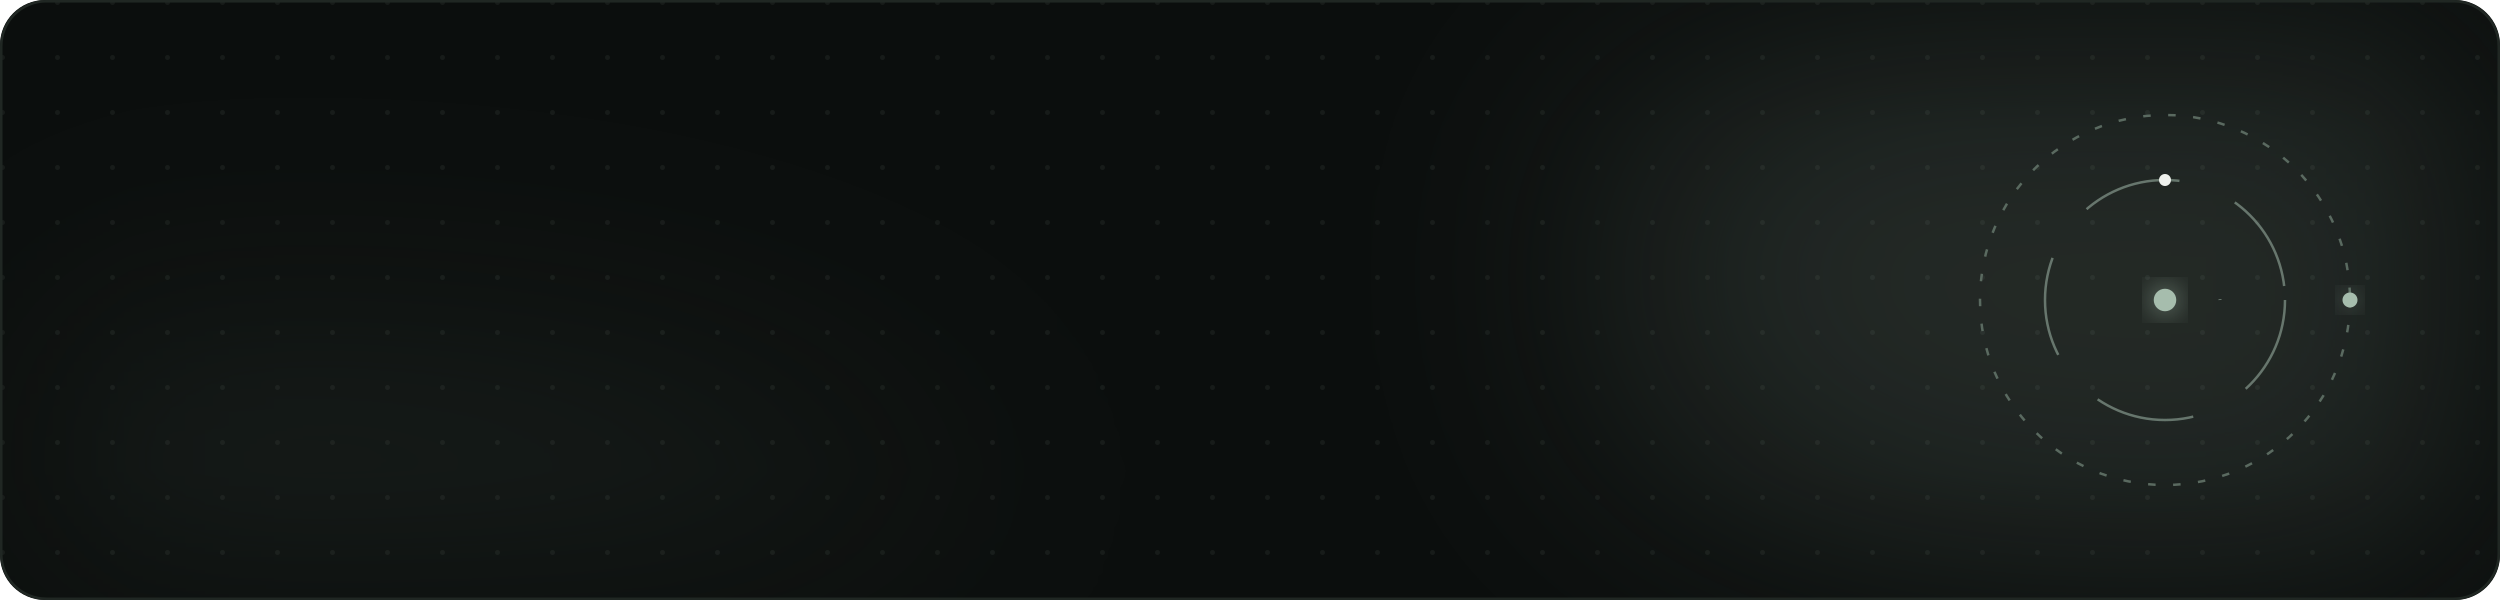
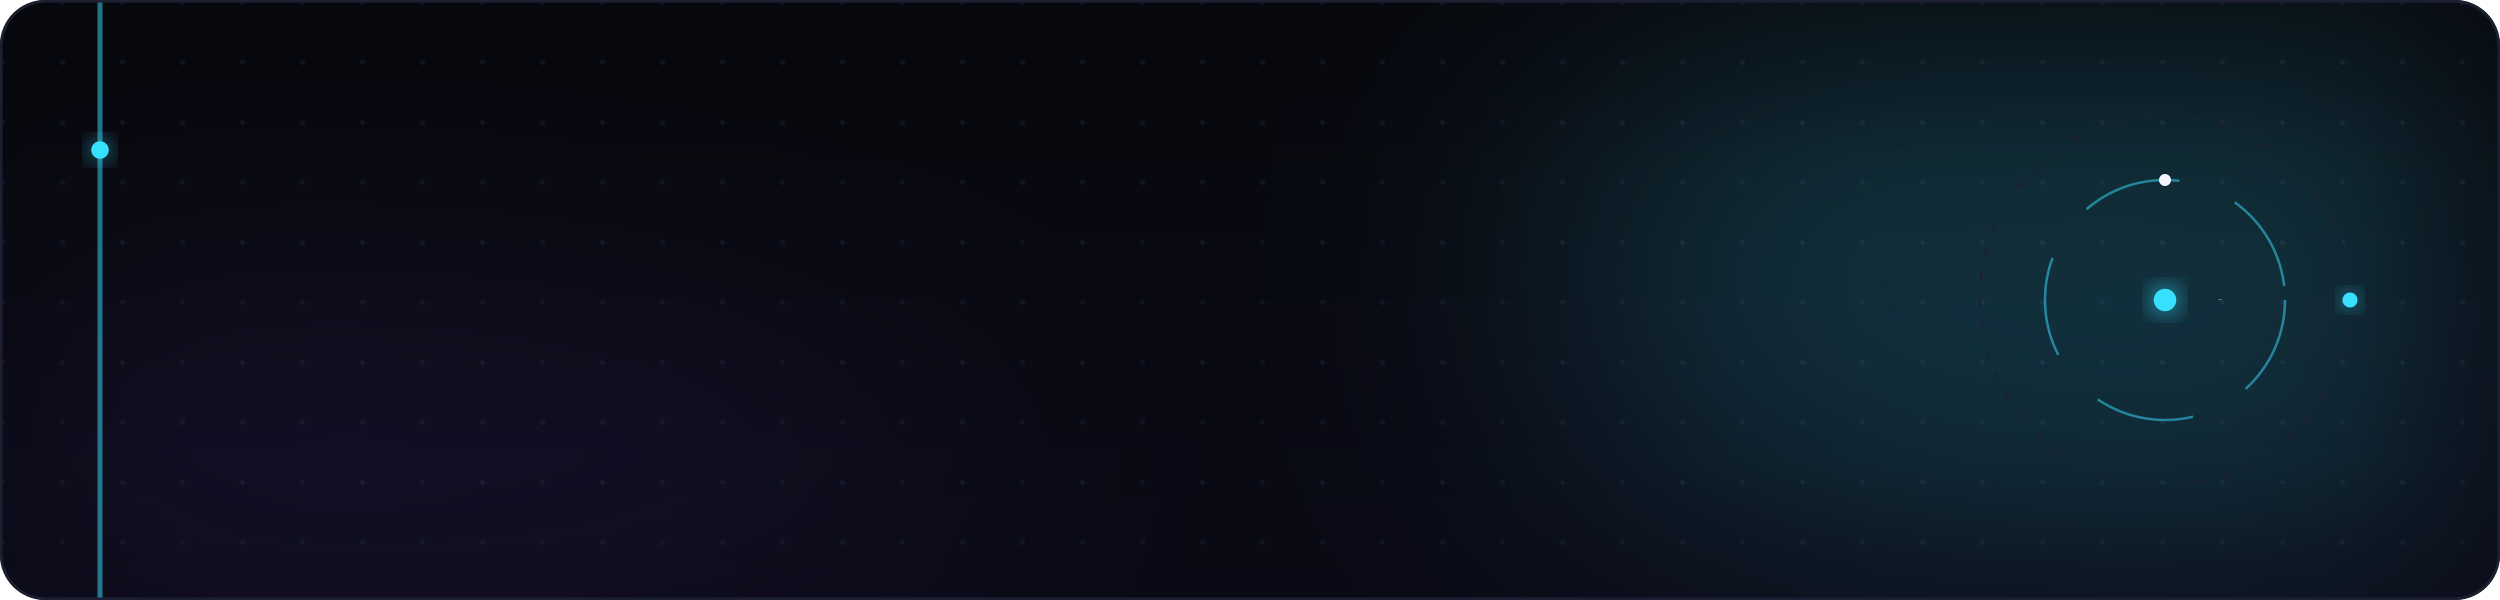
<svg xmlns="http://www.w3.org/2000/svg" width="1000" height="240" viewBox="0 0 1000 240" role="img" aria-label="Market Scraper: Yahoo Finance scraper: quotes, gainers, losers, a CSV portfolio, and headlines.">
  <style>
-   .sans{font-family:-apple-system,'Instrument Sans','Inter','Segoe UI','Helvetica Neue',Arial,sans-serif}
-   .mono{font-family:ui-monospace,'SF Mono','Geist Mono','JetBrains Mono',Menlo,Consolas,monospace}
+   .sans{font-family:-apple-system,'Inter','Segoe UI','Helvetica Neue',Arial,sans-serif}
+   .mono{font-family:ui-monospace,'SF Mono','JetBrains Mono','Cascadia Code',Menlo,Consolas,monospace}
  .pulse{animation:pulse 2.6s ease-in-out infinite}
  .blink{animation:blink 1.4s step-end infinite}
  .drift{animation:drift 14s ease-in-out infinite alternate}
  .drift2{animation:drift2 18s ease-in-out infinite alternate}
-   .spin{transform-origin:center;animation:spin 40s linear infinite}
-   .spinr{transform-origin:center;animation:spinr 60s linear infinite}
-   .scan{animation:scan 9s linear infinite}
+   .spin{animation:spin 40s linear infinite}
+   .spinr{animation:spinr 60s linear infinite}
+   .scan{animation:scan 7s linear infinite}
+   .float{animation:float 6s ease-in-out infinite alternate}
  @keyframes pulse{0%,100%{opacity:1}50%{opacity:.25}}
  @keyframes blink{0%,55%{opacity:1}56%,100%{opacity:0}}
-   @keyframes drift{from{transform:translate(0,0)}to{transform:translate(-60px,24px)}}
-   @keyframes drift2{from{transform:translate(0,0)}to{transform:translate(50px,-30px)}}
+   @keyframes drift{from{transform:translate(0,0)}to{transform:translate(-70px,26px)}}
+   @keyframes drift2{from{transform:translate(0,0)}to{transform:translate(60px,-34px)}}
  @keyframes spin{to{transform:rotate(360deg)}}
  @keyframes spinr{to{transform:rotate(-360deg)}}
-   @keyframes scan{from{transform:translateY(-120%)}to{transform:translateY(120%)}}
+   @keyframes scan{from{transform:translateY(-140%)}to{transform:translateY(140%)}}
+   @keyframes float{from{transform:translateY(0)}to{transform:translateY(-8px)}}
</style>
  <defs>
    <clipPath id="bf">
      <rect width="1000" height="240" rx="18" />
    </clipPath>
    <filter id="bglow" x="-50%" y="-50%" width="200%" height="200%">
-       <feGaussianBlur stdDeviation="6" result="b" />
+       <feGaussianBlur stdDeviation="5" result="b" />
+       <feMerge>
+         <feMergeNode in="b" />
+         <feMergeNode in="SourceGraphic" />
+       </feMerge>
+     </filter>
+     <filter id="bglow2" x="-50%" y="-50%" width="200%" height="200%">
+       <feGaussianBlur stdDeviation="12" result="b" />
      <feMerge>
        <feMergeNode in="b" />
        <feMergeNode in="SourceGraphic" />
      </feMerge>
    </filter>
    <filter id="bsoft" x="-80%" y="-80%" width="260%" height="260%">
-       <feGaussianBlur stdDeviation="55" />
+       <feGaussianBlur stdDeviation="60" />
    </filter>
-     <filter id="bsoft2" x="-80%" y="-80%" width="260%" height="260%">
-       <feGaussianBlur stdDeviation="28" />
-     </filter>
-     <pattern id="bdots" width="22" height="22" patternUnits="userSpaceOnUse">
-       <circle cx="1" cy="1" r="1" fill="#202723" />
+     <pattern id="bdots" width="24" height="24" patternUnits="userSpaceOnUse">
+       <circle cx="1" cy="1" r="1" fill="#1C2032" />
    </pattern>
-     <linearGradient id="bsage" x1="0" y1="0" x2="1" y2="0">
-       <stop offset="0" stop-color="#5A6A60" />
-       <stop offset="1" stop-color="#A6BDAD" />
+     <linearGradient id="bground" x1="0" y1="0" x2="0" y2="1">
+       <stop offset="0" stop-color="#07080D" />
+       <stop offset="1" stop-color="#0A0A16" />
    </linearGradient>
-     <linearGradient id="bsagev" x1="0" y1="0" x2="0" y2="1">
-       <stop offset="0" stop-color="#A6BDAD" />
-       <stop offset="1" stop-color="#5A6A60" />
+     <linearGradient id="bspine" x1="0" y1="0" x2="0" y2="1">
+       <stop offset="0" stop-color="#38E0FF" />
+       <stop offset="1" stop-color="#38E0FF" />
    </linearGradient>
-     <linearGradient id="binkfade" x1="0" y1="0" x2="1" y2="0">
-       <stop offset="0" stop-color="#EEF1ED" />
-       <stop offset="1" stop-color="#A6BDAD" />
+     <linearGradient id="bspec" x1="0" y1="0" x2="1" y2="0">
+       <stop offset="0.00" stop-color="#38E0FF" />
+       <stop offset="0.33" stop-color="#8F5CFF" />
+       <stop offset="0.67" stop-color="#FF4FD8" />
+       <stop offset="1.00" stop-color="#FFC14D" />
+     </linearGradient>
+     <linearGradient id="bacc" x1="0" y1="0" x2="1" y2="0">
+       <stop offset="0" stop-color="#38E0FF" />
+       <stop offset="1" stop-color="#38E0FF" />
+     </linearGradient>
+     <linearGradient id="baccv" x1="0" y1="0" x2="0" y2="1">
+       <stop offset="0" stop-color="#38E0FF" />
+       <stop offset="1" stop-color="#38E0FF" stop-opacity="0" />
+     </linearGradient>
+     <linearGradient id="brule" x1="0" y1="0" x2="1" y2="0">
+       <stop offset="0" stop-color="#38E0FF" />
+       <stop offset="1" stop-color="#38E0FF" stop-opacity="0" />
    </linearGradient>
    <linearGradient id="bhair" x1="0" y1="0" x2="1" y2="0">
-       <stop offset="0" stop-color="#788A7F" stop-opacity="0" />
-       <stop offset=".5" stop-color="#A6BDAD" />
-       <stop offset="1" stop-color="#788A7F" stop-opacity="0" />
+       <stop offset="0" stop-color="#38E0FF" stop-opacity="0" />
+       <stop offset=".5" stop-color="#38E0FF" />
+       <stop offset="1" stop-color="#38E0FF" stop-opacity="0" />
    </linearGradient>
    <linearGradient id="bfadeL" x1="0" y1="0" x2="1" y2="0">
-       <stop offset="0" stop-color="#0B0E0D" />
-       <stop offset="1" stop-color="#0B0E0D" stop-opacity="0" />
+       <stop offset="0" stop-color="#07080D" />
+       <stop offset="1" stop-color="#07080D" stop-opacity="0" />
    </linearGradient>
    <linearGradient id="bfadeR" x1="1" y1="0" x2="0" y2="0">
-       <stop offset="0" stop-color="#0B0E0D" />
-       <stop offset="1" stop-color="#0B0E0D" stop-opacity="0" />
+       <stop offset="0" stop-color="#07080D" />
+       <stop offset="1" stop-color="#07080D" stop-opacity="0" />
    </linearGradient>
  </defs>
  <g clip-path="url(#bf)">
-     <rect width="1000" height="240" fill="#0B0E0D" />
-     <rect width="1000" height="240" fill="url(#bdots)" opacity=".55" />
-     <ellipse cx="860" cy="110" rx="220" ry="130" fill="#788A7F" opacity="0.22" filter="url(#bsoft)" class="drift" />
-     <ellipse cx="120" cy="230" rx="260" ry="90" fill="#5A6A60" opacity="0.18" filter="url(#bsoft)" class="drift2" />
+     <rect width="1000" height="240" fill="url(#bground)" />
+     <rect width="1000" height="240" fill="url(#bdots)" opacity=".5" />
+     <ellipse cx="860" cy="110" rx="240" ry="130" fill="#38E0FF" opacity="0.18" filter="url(#bsoft)" class="drift" />
+     <ellipse cx="120" cy="240" rx="280" ry="90" fill="#8F5CFF" opacity="0.14" filter="url(#bsoft)" class="drift2" />
    <g class="spin" style="transform-origin:866px 120px">
-       <circle cx="866" cy="120" r="74" fill="none" stroke="#5A6A60" stroke-width="1" stroke-dasharray="3 7" />
-       <circle cx="940" cy="120" r="3" fill="#A6BDAD" filter="url(#bglow)" />
+       <circle cx="866" cy="120" r="74" fill="none" stroke="#1C2032" stroke-width="1" stroke-dasharray="3 7" />
+       <circle cx="940" cy="120" r="3" fill="#38E0FF" filter="url(#bglow)" />
    </g>
    <g class="spinr" style="transform-origin:866px 120px">
-       <circle cx="866" cy="120" r="48" fill="none" stroke="#788A7F" stroke-width="1" stroke-dasharray="40 24" opacity=".8" />
-       <circle cx="866" cy="72" r="2.4" fill="#EEF1ED" />
+       <circle cx="866" cy="120" r="48" fill="none" stroke="#38E0FF" stroke-width="1" stroke-dasharray="40 24" opacity=".5" />
+       <circle cx="866" cy="72" r="2.4" fill="#F3F5FF" />
    </g>
-     <circle cx="866" cy="120" r="22" fill="none" stroke="#A6BDAD" stroke-width="1.2" stroke-dasharray="138" stroke-dashoffset="138">
+     <circle cx="866" cy="120" r="22" fill="none" stroke="url(#bspec)" stroke-width="1.4" stroke-dasharray="138" stroke-dashoffset="138">
      <animate attributeName="stroke-dashoffset" values="138;0" begin=".4s" dur="1.6s" fill="freeze" />
    </circle>
-     <circle cx="866" cy="120" r="4.5" fill="#A6BDAD" class="pulse" filter="url(#bglow)" />
+     <circle cx="866" cy="120" r="4.5" fill="#38E0FF" class="pulse" filter="url(#bglow)" />
+     <rect x="39" y="0" width="2" height="240" fill="url(#bspine)" opacity=".5" />
+     <circle cx="40" cy="60" r="3.5" fill="#38E0FF" filter="url(#bglow)" />
    <g opacity="0">
      <animate attributeName="opacity" values="0;1" begin="0.1s" dur="0.6s" fill="freeze" />
      <animateTransform attributeName="transform" type="translate" from="0 10" to="0 0" begin="0.1s" dur="0.6s" fill="freeze" />
-       <text x="48" y="60" class="mono" font-size="10.5" fill="#788A7F" letter-spacing="2.2">MADMINS07  /  MICROSOFT-PROJECT</text>
+       <text x="66" y="64" class="mono" font-size="10.5" fill="#38E0FF" letter-spacing="2.2">MADMINS07  /  MICROSOFT-PROJECT</text>
    </g>
    <g opacity="0">
      <animate attributeName="opacity" values="0;1" begin="0.25s" dur="0.7s" fill="freeze" />
      <animateTransform attributeName="transform" type="translate" from="0 14" to="0 0" begin="0.25s" dur="0.7s" fill="freeze" />
-       <text x="48" y="118" class="sans" font-size="44" fill="#EEF1ED" font-weight="700" letter-spacing="-1.4">Market Scraper</text>
+       <text x="66" y="122" class="sans" font-size="44" fill="#F3F5FF" font-weight="800" letter-spacing="-1.6">Market Scraper</text>
    </g>
-     <rect x="48" y="134" width="0" height="1.5" fill="url(#bsage)">
-       <animate attributeName="width" values="0;220" begin=".7s" dur=".9s" fill="freeze" />
+     <rect x="66" y="138" width="0" height="2" fill="url(#bspec)">
+       <animate attributeName="width" values="0;240" begin=".7s" dur=".9s" fill="freeze" />
    </rect>
    <g opacity="0">
      <animate attributeName="opacity" values="0;1" begin="0.55s" dur="0.7s" fill="freeze" />
      <animateTransform attributeName="transform" type="translate" from="0 10" to="0 0" begin="0.55s" dur="0.7s" fill="freeze" />
-       <text x="48" y="162" class="sans" font-size="15.5" fill="#C2C9C3">Yahoo Finance scraper: quotes, gainers, losers, a CSV portfolio, and headlines.</text>
+       <text x="66" y="166" class="sans" font-size="15.5" fill="#B9BFD6">Yahoo Finance scraper: quotes, gainers, losers, a CSV portfolio, and headlines.</text>
    </g>
    <g opacity="0">
      <animate attributeName="opacity" values="0;1" begin="0.85s" dur="0.6s" fill="freeze" />
      <animateTransform attributeName="transform" type="translate" from="0 8" to="0 0" begin="0.85s" dur="0.6s" fill="freeze" />
-       <rect x="48" y="184" width="79" height="24" rx="12.0" fill="#111614" stroke="#202723" />
-       <text x="87.5" y="199.6" class="mono" font-size="10.5" fill="#A6BDAD" font-weight="600" text-anchor="middle" letter-spacing="1.4">REQUESTS</text>
-       <rect x="135" y="184" width="114" height="24" rx="12.0" fill="#111614" stroke="#202723" />
-       <text x="192.0" y="199.6" class="mono" font-size="10.5" fill="#A6BDAD" font-weight="600" text-anchor="middle" letter-spacing="1.4">BEAUTIFULSOUP</text>
-       <rect x="257" y="184" width="44" height="24" rx="12.0" fill="#111614" stroke="#202723" />
-       <text x="279.0" y="199.6" class="mono" font-size="10.5" fill="#A6BDAD" font-weight="600" text-anchor="middle" letter-spacing="1.4">CSV</text>
+       <rect x="66" y="188" width="79" height="24" rx="12.0" fill="#0E1019" stroke="#1C2032" />
+       <text x="105.5" y="203.6" class="mono" font-size="10.5" fill="#38E0FF" font-weight="600" text-anchor="middle" letter-spacing="1.4">REQUESTS</text>
+       <rect x="153" y="188" width="114" height="24" rx="12.0" fill="#0E1019" stroke="#1C2032" />
+       <text x="210.0" y="203.6" class="mono" font-size="10.5" fill="#38E0FF" font-weight="600" text-anchor="middle" letter-spacing="1.4">BEAUTIFULSOUP</text>
+       <rect x="275" y="188" width="44" height="24" rx="12.0" fill="#0E1019" stroke="#1C2032" />
+       <text x="297.0" y="203.6" class="mono" font-size="10.5" fill="#38E0FF" font-weight="600" text-anchor="middle" letter-spacing="1.4">CSV</text>
    </g>
    <g opacity="0">
      <animate attributeName="opacity" values="0;1" begin="0.4s" dur="0.6s" fill="freeze" />
      <animateTransform attributeName="transform" type="translate" from="0 10" to="0 0" begin="0.4s" dur="0.6s" fill="freeze" />
-       <text x="952" y="60" class="mono" font-size="10.5" fill="#7E8781" text-anchor="end" letter-spacing="2.2">TOOL  ·  2024</text>
+       <text x="952" y="64" class="mono" font-size="10.5" fill="#6F7693" text-anchor="end" letter-spacing="2.2">TOOL  ·  2024</text>
    </g>
    <g opacity="0">
      <animate attributeName="opacity" values="0;1" begin="0.5s" dur="0.6s" fill="freeze" />
      <animateTransform attributeName="transform" type="translate" from="0 10" to="0 0" begin="0.5s" dur="0.6s" fill="freeze" />
-       <text x="952" y="205" class="mono" font-size="10.5" fill="#7E8781" text-anchor="end" letter-spacing="2.2">PYTHON</text>
+       <text x="952" y="209" class="mono" font-size="10.5" fill="#6F7693" text-anchor="end" letter-spacing="2.2">PYTHON</text>
    </g>
  </g>
-   <rect x=".5" y=".5" width="999" height="239" rx="18" fill="none" stroke="#202723" />
+   <rect x=".5" y=".5" width="999" height="239" rx="18" fill="none" stroke="#1C2032" />
</svg>
